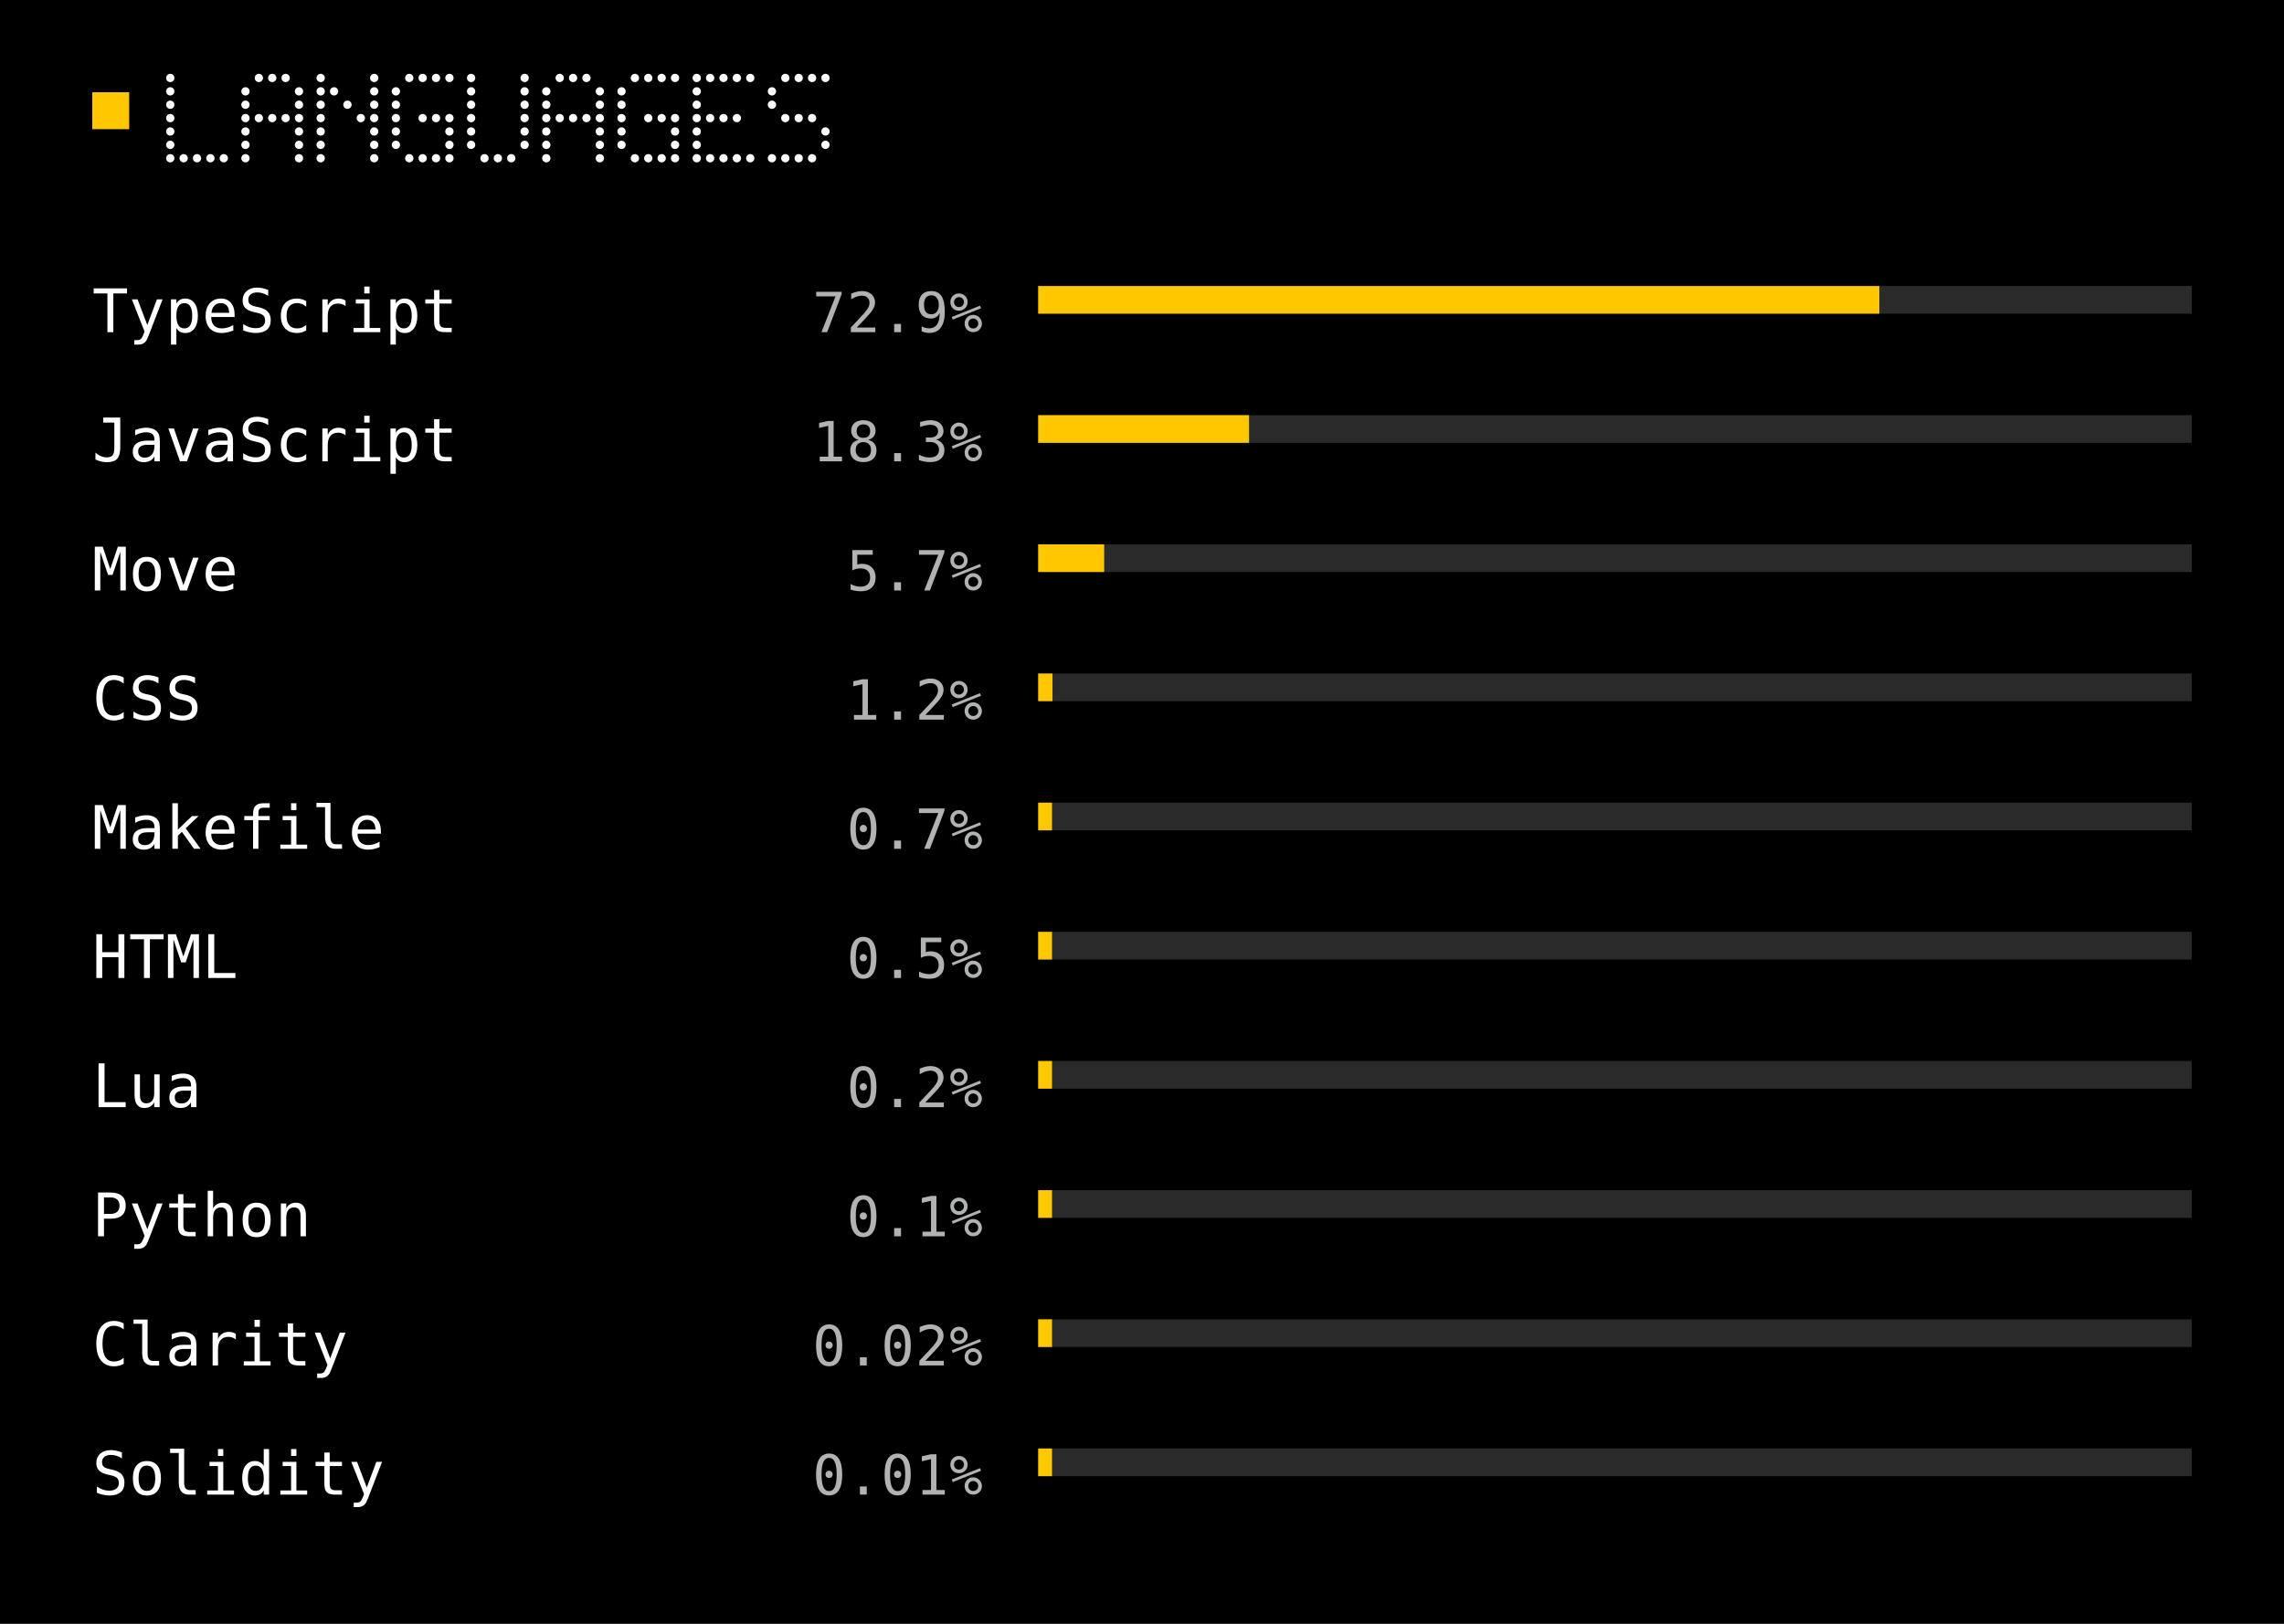
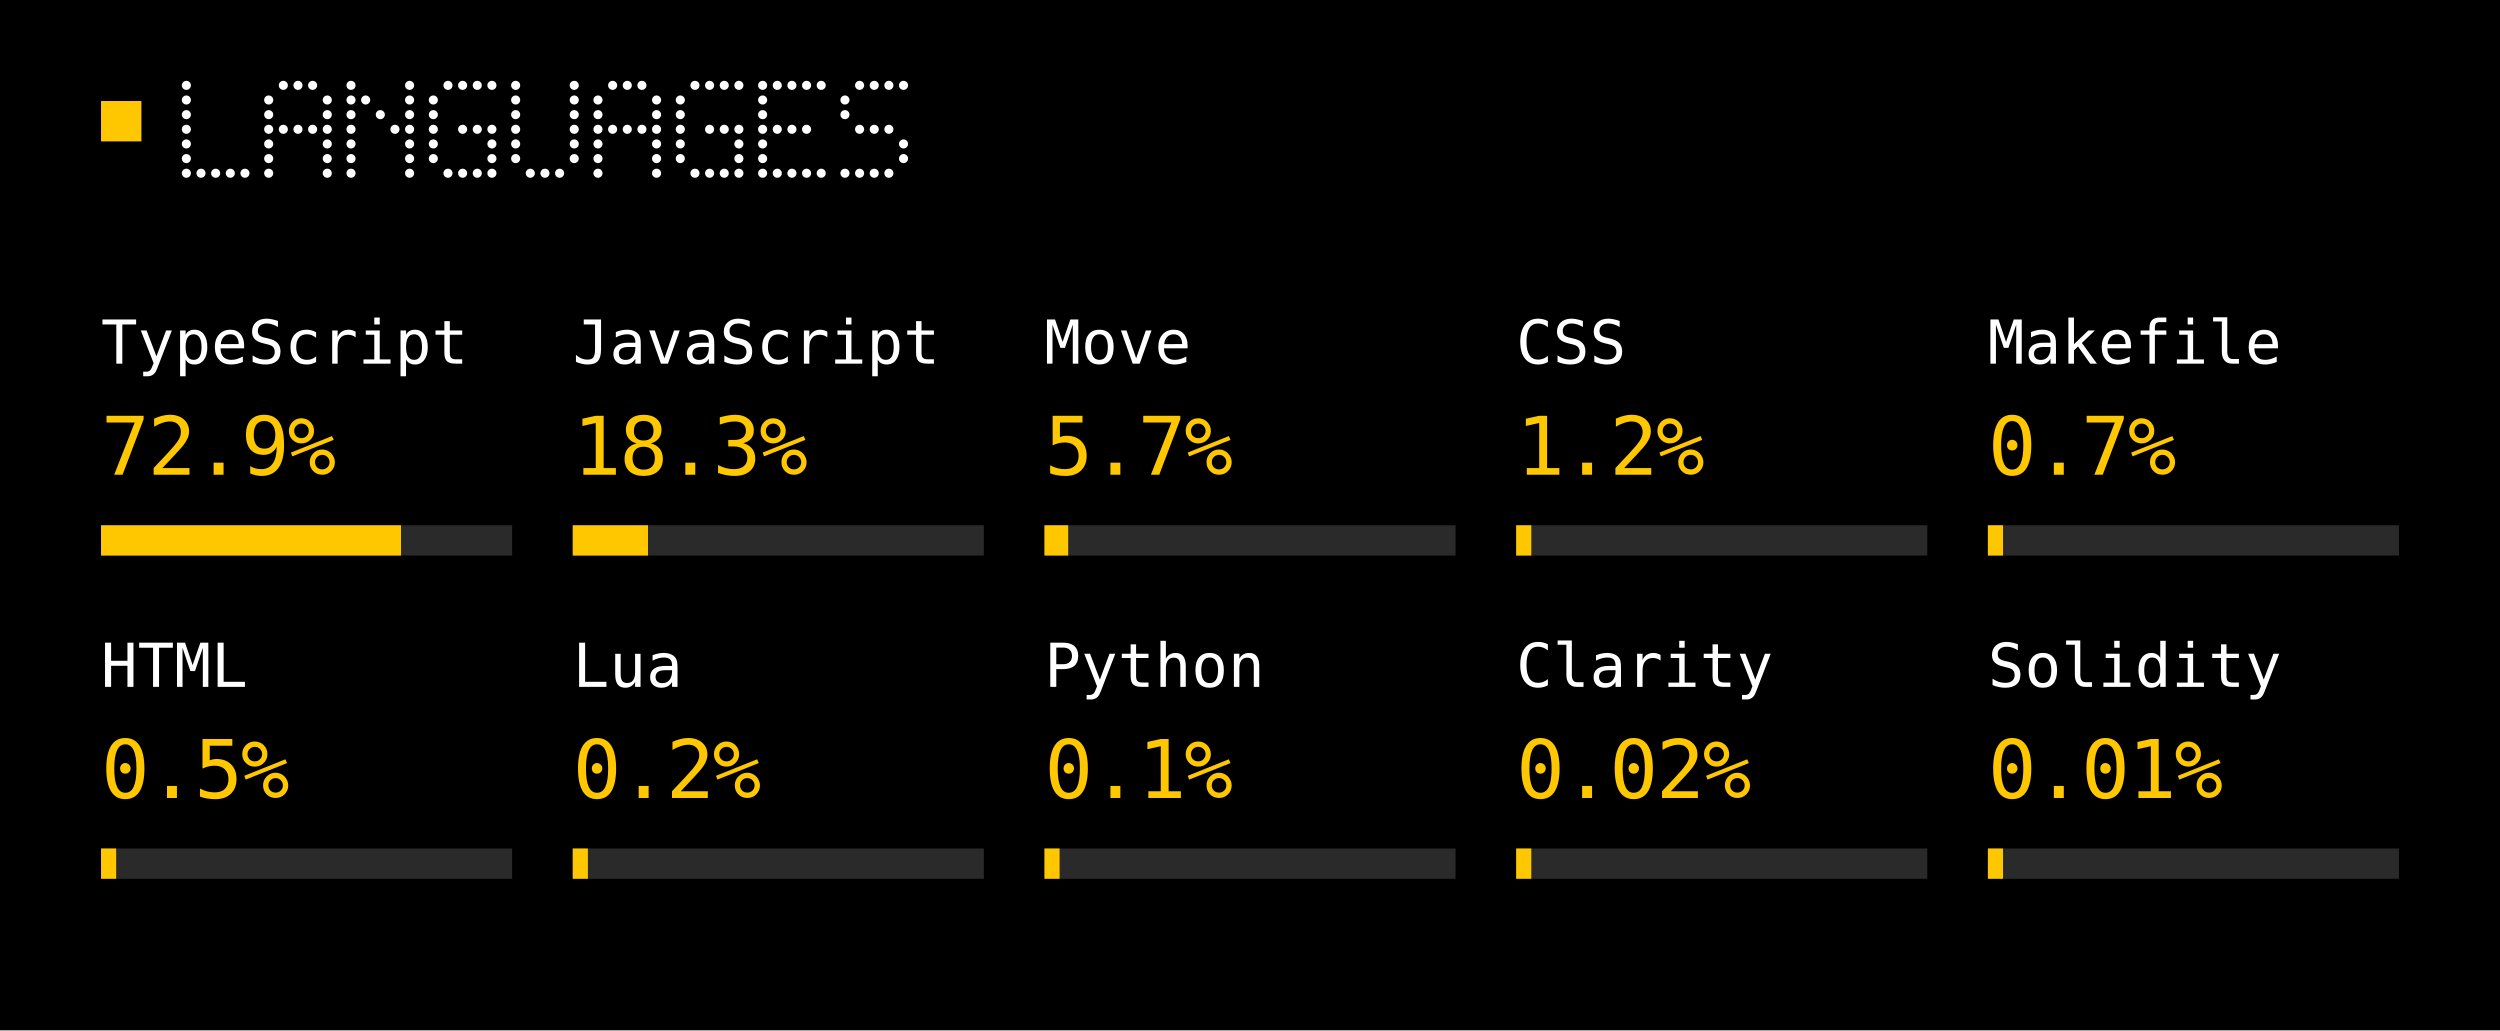
- <svg xmlns="http://www.w3.org/2000/svg" width="495" height="352" viewBox="0 0 495 352" role="img">
-   <rect width="495" height="352" fill="#000000" />
+ <svg xmlns="http://www.w3.org/2000/svg" width="495" height="204" viewBox="0 0 495 204" role="img">
+   <rect width="495" height="204" fill="#000000" />
  <rect x="20" y="20" width="8" height="8" fill="#FFC700" />
  <circle cx="36.9" cy="16.9" r="0.90" fill="#FFFFFF" />
  <circle cx="36.9" cy="19.8" r="0.90" fill="#FFFFFF" />
  <circle cx="36.9" cy="22.7" r="0.90" fill="#FFFFFF" />
  <circle cx="36.9" cy="25.6" r="0.90" fill="#FFFFFF" />
  <circle cx="36.9" cy="28.5" r="0.90" fill="#FFFFFF" />
  <circle cx="36.9" cy="31.4" r="0.90" fill="#FFFFFF" />
  <circle cx="36.9" cy="34.3" r="0.90" fill="#FFFFFF" />
  <circle cx="39.8" cy="34.3" r="0.90" fill="#FFFFFF" />
  <circle cx="42.7" cy="34.3" r="0.90" fill="#FFFFFF" />
  <circle cx="45.6" cy="34.3" r="0.90" fill="#FFFFFF" />
  <circle cx="48.5" cy="34.3" r="0.90" fill="#FFFFFF" />
  <circle cx="56.1" cy="16.9" r="0.90" fill="#FFFFFF" />
  <circle cx="59.0" cy="16.9" r="0.90" fill="#FFFFFF" />
  <circle cx="61.9" cy="16.9" r="0.90" fill="#FFFFFF" />
  <circle cx="53.2" cy="19.8" r="0.90" fill="#FFFFFF" />
  <circle cx="64.8" cy="19.8" r="0.90" fill="#FFFFFF" />
  <circle cx="53.2" cy="22.7" r="0.90" fill="#FFFFFF" />
  <circle cx="64.8" cy="22.7" r="0.90" fill="#FFFFFF" />
  <circle cx="53.2" cy="25.6" r="0.90" fill="#FFFFFF" />
  <circle cx="56.1" cy="25.6" r="0.90" fill="#FFFFFF" />
  <circle cx="59.0" cy="25.6" r="0.90" fill="#FFFFFF" />
  <circle cx="61.9" cy="25.6" r="0.90" fill="#FFFFFF" />
  <circle cx="64.8" cy="25.6" r="0.90" fill="#FFFFFF" />
  <circle cx="53.2" cy="28.5" r="0.90" fill="#FFFFFF" />
  <circle cx="64.8" cy="28.5" r="0.90" fill="#FFFFFF" />
  <circle cx="53.2" cy="31.4" r="0.90" fill="#FFFFFF" />
  <circle cx="64.8" cy="31.4" r="0.90" fill="#FFFFFF" />
  <circle cx="53.2" cy="34.3" r="0.90" fill="#FFFFFF" />
  <circle cx="64.8" cy="34.3" r="0.90" fill="#FFFFFF" />
  <circle cx="69.5" cy="16.9" r="0.90" fill="#FFFFFF" />
  <circle cx="81.1" cy="16.9" r="0.90" fill="#FFFFFF" />
  <circle cx="69.5" cy="19.8" r="0.90" fill="#FFFFFF" />
  <circle cx="72.4" cy="19.8" r="0.90" fill="#FFFFFF" />
  <circle cx="81.1" cy="19.8" r="0.90" fill="#FFFFFF" />
  <circle cx="69.5" cy="22.7" r="0.90" fill="#FFFFFF" />
  <circle cx="75.3" cy="22.7" r="0.90" fill="#FFFFFF" />
  <circle cx="81.1" cy="22.7" r="0.90" fill="#FFFFFF" />
  <circle cx="69.5" cy="25.6" r="0.90" fill="#FFFFFF" />
  <circle cx="78.2" cy="25.6" r="0.90" fill="#FFFFFF" />
  <circle cx="81.1" cy="25.6" r="0.90" fill="#FFFFFF" />
  <circle cx="69.5" cy="28.5" r="0.90" fill="#FFFFFF" />
  <circle cx="81.1" cy="28.5" r="0.90" fill="#FFFFFF" />
  <circle cx="69.5" cy="31.4" r="0.90" fill="#FFFFFF" />
  <circle cx="81.1" cy="31.4" r="0.90" fill="#FFFFFF" />
  <circle cx="69.5" cy="34.3" r="0.90" fill="#FFFFFF" />
  <circle cx="81.1" cy="34.3" r="0.90" fill="#FFFFFF" />
  <circle cx="88.7" cy="16.9" r="0.90" fill="#FFFFFF" />
  <circle cx="91.6" cy="16.9" r="0.90" fill="#FFFFFF" />
  <circle cx="94.5" cy="16.9" r="0.90" fill="#FFFFFF" />
  <circle cx="97.4" cy="16.9" r="0.90" fill="#FFFFFF" />
  <circle cx="85.8" cy="19.8" r="0.90" fill="#FFFFFF" />
  <circle cx="85.8" cy="22.7" r="0.90" fill="#FFFFFF" />
  <circle cx="85.8" cy="25.6" r="0.90" fill="#FFFFFF" />
  <circle cx="91.6" cy="25.6" r="0.90" fill="#FFFFFF" />
  <circle cx="94.5" cy="25.6" r="0.90" fill="#FFFFFF" />
  <circle cx="97.4" cy="25.6" r="0.90" fill="#FFFFFF" />
  <circle cx="85.8" cy="28.5" r="0.90" fill="#FFFFFF" />
  <circle cx="97.4" cy="28.5" r="0.90" fill="#FFFFFF" />
  <circle cx="85.8" cy="31.4" r="0.90" fill="#FFFFFF" />
  <circle cx="97.4" cy="31.4" r="0.90" fill="#FFFFFF" />
  <circle cx="88.7" cy="34.3" r="0.90" fill="#FFFFFF" />
  <circle cx="91.6" cy="34.3" r="0.90" fill="#FFFFFF" />
  <circle cx="94.5" cy="34.3" r="0.90" fill="#FFFFFF" />
  <circle cx="97.4" cy="34.3" r="0.90" fill="#FFFFFF" />
  <circle cx="102.1" cy="16.9" r="0.90" fill="#FFFFFF" />
  <circle cx="113.7" cy="16.9" r="0.90" fill="#FFFFFF" />
  <circle cx="102.1" cy="19.8" r="0.90" fill="#FFFFFF" />
  <circle cx="113.7" cy="19.8" r="0.90" fill="#FFFFFF" />
  <circle cx="102.1" cy="22.7" r="0.90" fill="#FFFFFF" />
  <circle cx="113.7" cy="22.7" r="0.90" fill="#FFFFFF" />
  <circle cx="102.1" cy="25.6" r="0.90" fill="#FFFFFF" />
  <circle cx="113.7" cy="25.6" r="0.90" fill="#FFFFFF" />
  <circle cx="102.1" cy="28.5" r="0.90" fill="#FFFFFF" />
  <circle cx="113.7" cy="28.5" r="0.90" fill="#FFFFFF" />
  <circle cx="102.1" cy="31.4" r="0.90" fill="#FFFFFF" />
  <circle cx="113.7" cy="31.4" r="0.90" fill="#FFFFFF" />
  <circle cx="105.0" cy="34.3" r="0.90" fill="#FFFFFF" />
  <circle cx="107.9" cy="34.3" r="0.90" fill="#FFFFFF" />
  <circle cx="110.8" cy="34.3" r="0.90" fill="#FFFFFF" />
  <circle cx="121.3" cy="16.9" r="0.90" fill="#FFFFFF" />
  <circle cx="124.2" cy="16.9" r="0.90" fill="#FFFFFF" />
  <circle cx="127.1" cy="16.9" r="0.90" fill="#FFFFFF" />
  <circle cx="118.4" cy="19.8" r="0.90" fill="#FFFFFF" />
  <circle cx="130.0" cy="19.8" r="0.90" fill="#FFFFFF" />
  <circle cx="118.4" cy="22.7" r="0.90" fill="#FFFFFF" />
  <circle cx="130.0" cy="22.7" r="0.90" fill="#FFFFFF" />
  <circle cx="118.4" cy="25.6" r="0.90" fill="#FFFFFF" />
  <circle cx="121.3" cy="25.6" r="0.90" fill="#FFFFFF" />
  <circle cx="124.2" cy="25.6" r="0.90" fill="#FFFFFF" />
  <circle cx="127.1" cy="25.6" r="0.90" fill="#FFFFFF" />
  <circle cx="130.0" cy="25.6" r="0.90" fill="#FFFFFF" />
  <circle cx="118.4" cy="28.5" r="0.90" fill="#FFFFFF" />
  <circle cx="130.0" cy="28.5" r="0.90" fill="#FFFFFF" />
  <circle cx="118.4" cy="31.4" r="0.90" fill="#FFFFFF" />
  <circle cx="130.0" cy="31.4" r="0.90" fill="#FFFFFF" />
  <circle cx="118.4" cy="34.3" r="0.90" fill="#FFFFFF" />
  <circle cx="130.0" cy="34.3" r="0.90" fill="#FFFFFF" />
  <circle cx="137.6" cy="16.9" r="0.90" fill="#FFFFFF" />
  <circle cx="140.5" cy="16.9" r="0.90" fill="#FFFFFF" />
  <circle cx="143.4" cy="16.9" r="0.90" fill="#FFFFFF" />
  <circle cx="146.3" cy="16.9" r="0.90" fill="#FFFFFF" />
  <circle cx="134.7" cy="19.8" r="0.90" fill="#FFFFFF" />
  <circle cx="134.7" cy="22.7" r="0.90" fill="#FFFFFF" />
  <circle cx="134.7" cy="25.6" r="0.90" fill="#FFFFFF" />
  <circle cx="140.5" cy="25.6" r="0.90" fill="#FFFFFF" />
  <circle cx="143.4" cy="25.6" r="0.90" fill="#FFFFFF" />
  <circle cx="146.3" cy="25.6" r="0.90" fill="#FFFFFF" />
  <circle cx="134.7" cy="28.5" r="0.90" fill="#FFFFFF" />
  <circle cx="146.3" cy="28.5" r="0.90" fill="#FFFFFF" />
  <circle cx="134.7" cy="31.4" r="0.90" fill="#FFFFFF" />
  <circle cx="146.3" cy="31.4" r="0.90" fill="#FFFFFF" />
  <circle cx="137.6" cy="34.3" r="0.90" fill="#FFFFFF" />
  <circle cx="140.5" cy="34.3" r="0.90" fill="#FFFFFF" />
  <circle cx="143.4" cy="34.3" r="0.90" fill="#FFFFFF" />
  <circle cx="146.3" cy="34.3" r="0.90" fill="#FFFFFF" />
  <circle cx="151.0" cy="16.9" r="0.90" fill="#FFFFFF" />
  <circle cx="153.9" cy="16.9" r="0.90" fill="#FFFFFF" />
  <circle cx="156.8" cy="16.9" r="0.90" fill="#FFFFFF" />
  <circle cx="159.7" cy="16.9" r="0.90" fill="#FFFFFF" />
  <circle cx="162.6" cy="16.9" r="0.90" fill="#FFFFFF" />
  <circle cx="151.0" cy="19.8" r="0.90" fill="#FFFFFF" />
  <circle cx="151.0" cy="22.7" r="0.90" fill="#FFFFFF" />
  <circle cx="151.0" cy="25.6" r="0.90" fill="#FFFFFF" />
  <circle cx="153.9" cy="25.6" r="0.90" fill="#FFFFFF" />
  <circle cx="156.8" cy="25.6" r="0.90" fill="#FFFFFF" />
  <circle cx="159.7" cy="25.6" r="0.90" fill="#FFFFFF" />
  <circle cx="151.0" cy="28.5" r="0.90" fill="#FFFFFF" />
  <circle cx="151.0" cy="31.4" r="0.90" fill="#FFFFFF" />
  <circle cx="151.0" cy="34.3" r="0.90" fill="#FFFFFF" />
  <circle cx="153.9" cy="34.3" r="0.90" fill="#FFFFFF" />
  <circle cx="156.8" cy="34.3" r="0.90" fill="#FFFFFF" />
  <circle cx="159.7" cy="34.3" r="0.90" fill="#FFFFFF" />
  <circle cx="162.6" cy="34.3" r="0.90" fill="#FFFFFF" />
  <circle cx="170.2" cy="16.9" r="0.90" fill="#FFFFFF" />
  <circle cx="173.1" cy="16.9" r="0.90" fill="#FFFFFF" />
  <circle cx="176.0" cy="16.9" r="0.90" fill="#FFFFFF" />
  <circle cx="178.9" cy="16.9" r="0.90" fill="#FFFFFF" />
  <circle cx="167.3" cy="19.8" r="0.90" fill="#FFFFFF" />
  <circle cx="167.3" cy="22.7" r="0.90" fill="#FFFFFF" />
  <circle cx="170.2" cy="25.6" r="0.90" fill="#FFFFFF" />
  <circle cx="173.1" cy="25.6" r="0.90" fill="#FFFFFF" />
  <circle cx="176.0" cy="25.6" r="0.90" fill="#FFFFFF" />
  <circle cx="178.9" cy="28.5" r="0.90" fill="#FFFFFF" />
  <circle cx="178.9" cy="31.4" r="0.90" fill="#FFFFFF" />
  <circle cx="167.3" cy="34.3" r="0.90" fill="#FFFFFF" />
  <circle cx="170.2" cy="34.3" r="0.90" fill="#FFFFFF" />
  <circle cx="173.1" cy="34.3" r="0.90" fill="#FFFFFF" />
  <circle cx="176.0" cy="34.3" r="0.90" fill="#FFFFFF" />
-   <text x="20" y="72" fill="#FFFFFF" text-anchor="start" font-family="ui-monospace, Geist Mono, monospace" font-size="13" letter-spacing="0.1" dominant-baseline="auto">TypeScript</text>
-   <text x="213" y="72" fill="#B1B3B3" text-anchor="end" font-family="ui-monospace, Geist Mono, monospace" font-size="12" letter-spacing="0.2" dominant-baseline="auto">72.9%</text>
-   <rect x="225" y="62" width="250" height="6" fill="#2A2A2A" />
-   <rect x="225" y="62" width="182.3" height="6" fill="#FFC700" />
-   <text x="20" y="100" fill="#FFFFFF" text-anchor="start" font-family="ui-monospace, Geist Mono, monospace" font-size="13" letter-spacing="0.1" dominant-baseline="auto">JavaScript</text>
-   <text x="213" y="100" fill="#B1B3B3" text-anchor="end" font-family="ui-monospace, Geist Mono, monospace" font-size="12" letter-spacing="0.2" dominant-baseline="auto">18.3%</text>
-   <rect x="225" y="90" width="250" height="6" fill="#2A2A2A" />
-   <rect x="225" y="90" width="45.7" height="6" fill="#FFC700" />
-   <text x="20" y="128" fill="#FFFFFF" text-anchor="start" font-family="ui-monospace, Geist Mono, monospace" font-size="13" letter-spacing="0.1" dominant-baseline="auto">Move</text>
-   <text x="213" y="128" fill="#B1B3B3" text-anchor="end" font-family="ui-monospace, Geist Mono, monospace" font-size="12" letter-spacing="0.2" dominant-baseline="auto">5.7%</text>
-   <rect x="225" y="118" width="250" height="6" fill="#2A2A2A" />
-   <rect x="225" y="118" width="14.3" height="6" fill="#FFC700" />
-   <text x="20" y="156" fill="#FFFFFF" text-anchor="start" font-family="ui-monospace, Geist Mono, monospace" font-size="13" letter-spacing="0.1" dominant-baseline="auto">CSS</text>
-   <text x="213" y="156" fill="#B1B3B3" text-anchor="end" font-family="ui-monospace, Geist Mono, monospace" font-size="12" letter-spacing="0.2" dominant-baseline="auto">1.2%</text>
-   <rect x="225" y="146" width="250" height="6" fill="#2A2A2A" />
-   <rect x="225" y="146" width="3.1" height="6" fill="#FFC700" />
-   <text x="20" y="184" fill="#FFFFFF" text-anchor="start" font-family="ui-monospace, Geist Mono, monospace" font-size="13" letter-spacing="0.1" dominant-baseline="auto">Makefile</text>
-   <text x="213" y="184" fill="#B1B3B3" text-anchor="end" font-family="ui-monospace, Geist Mono, monospace" font-size="12" letter-spacing="0.2" dominant-baseline="auto">0.7%</text>
-   <rect x="225" y="174" width="250" height="6" fill="#2A2A2A" />
-   <rect x="225" y="174" width="3.0" height="6" fill="#FFC700" />
-   <text x="20" y="212" fill="#FFFFFF" text-anchor="start" font-family="ui-monospace, Geist Mono, monospace" font-size="13" letter-spacing="0.1" dominant-baseline="auto">HTML</text>
-   <text x="213" y="212" fill="#B1B3B3" text-anchor="end" font-family="ui-monospace, Geist Mono, monospace" font-size="12" letter-spacing="0.2" dominant-baseline="auto">0.5%</text>
-   <rect x="225" y="202" width="250" height="6" fill="#2A2A2A" />
-   <rect x="225" y="202" width="3.0" height="6" fill="#FFC700" />
-   <text x="20" y="240" fill="#FFFFFF" text-anchor="start" font-family="ui-monospace, Geist Mono, monospace" font-size="13" letter-spacing="0.1" dominant-baseline="auto">Lua</text>
-   <text x="213" y="240" fill="#B1B3B3" text-anchor="end" font-family="ui-monospace, Geist Mono, monospace" font-size="12" letter-spacing="0.2" dominant-baseline="auto">0.2%</text>
-   <rect x="225" y="230" width="250" height="6" fill="#2A2A2A" />
-   <rect x="225" y="230" width="3.0" height="6" fill="#FFC700" />
-   <text x="20" y="268" fill="#FFFFFF" text-anchor="start" font-family="ui-monospace, Geist Mono, monospace" font-size="13" letter-spacing="0.1" dominant-baseline="auto">Python</text>
-   <text x="213" y="268" fill="#B1B3B3" text-anchor="end" font-family="ui-monospace, Geist Mono, monospace" font-size="12" letter-spacing="0.2" dominant-baseline="auto">0.1%</text>
-   <rect x="225" y="258" width="250" height="6" fill="#2A2A2A" />
-   <rect x="225" y="258" width="3.0" height="6" fill="#FFC700" />
-   <text x="20" y="296" fill="#FFFFFF" text-anchor="start" font-family="ui-monospace, Geist Mono, monospace" font-size="13" letter-spacing="0.1" dominant-baseline="auto">Clarity</text>
-   <text x="213" y="296" fill="#B1B3B3" text-anchor="end" font-family="ui-monospace, Geist Mono, monospace" font-size="12" letter-spacing="0.2" dominant-baseline="auto">0.02%</text>
-   <rect x="225" y="286" width="250" height="6" fill="#2A2A2A" />
-   <rect x="225" y="286" width="3.0" height="6" fill="#FFC700" />
-   <text x="20" y="324" fill="#FFFFFF" text-anchor="start" font-family="ui-monospace, Geist Mono, monospace" font-size="13" letter-spacing="0.1" dominant-baseline="auto">Solidity</text>
-   <text x="213" y="324" fill="#B1B3B3" text-anchor="end" font-family="ui-monospace, Geist Mono, monospace" font-size="12" letter-spacing="0.2" dominant-baseline="auto">0.01%</text>
-   <rect x="225" y="314" width="250" height="6" fill="#2A2A2A" />
-   <rect x="225" y="314" width="3.0" height="6" fill="#FFC700" />
+   <text x="20.0" y="72" fill="#FFFFFF" text-anchor="start" font-family="ui-monospace, Geist Mono, monospace" font-size="12" letter-spacing="0.05" dominant-baseline="auto">TypeScript</text>
+   <text x="20.0" y="94" fill="#FFC700" text-anchor="start" font-family="ui-monospace, Geist Mono, monospace" font-size="16" letter-spacing="-0.4" dominant-baseline="auto">72.9%</text>
+   <rect x="20.0" y="104" width="81.4" height="6" fill="#2A2A2A" />
+   <rect x="20.0" y="104" width="59.4" height="6" fill="#FFC700" />
+   <text x="113.4" y="72" fill="#FFFFFF" text-anchor="start" font-family="ui-monospace, Geist Mono, monospace" font-size="12" letter-spacing="0.05" dominant-baseline="auto">JavaScript</text>
+   <text x="113.4" y="94" fill="#FFC700" text-anchor="start" font-family="ui-monospace, Geist Mono, monospace" font-size="16" letter-spacing="-0.4" dominant-baseline="auto">18.3%</text>
+   <rect x="113.4" y="104" width="81.4" height="6" fill="#2A2A2A" />
+   <rect x="113.4" y="104" width="14.9" height="6" fill="#FFC700" />
+   <text x="206.8" y="72" fill="#FFFFFF" text-anchor="start" font-family="ui-monospace, Geist Mono, monospace" font-size="12" letter-spacing="0.05" dominant-baseline="auto">Move</text>
+   <text x="206.8" y="94" fill="#FFC700" text-anchor="start" font-family="ui-monospace, Geist Mono, monospace" font-size="16" letter-spacing="-0.4" dominant-baseline="auto">5.7%</text>
+   <rect x="206.8" y="104" width="81.4" height="6" fill="#2A2A2A" />
+   <rect x="206.8" y="104" width="4.7" height="6" fill="#FFC700" />
+   <text x="300.2" y="72" fill="#FFFFFF" text-anchor="start" font-family="ui-monospace, Geist Mono, monospace" font-size="12" letter-spacing="0.05" dominant-baseline="auto">CSS</text>
+   <text x="300.2" y="94" fill="#FFC700" text-anchor="start" font-family="ui-monospace, Geist Mono, monospace" font-size="16" letter-spacing="-0.4" dominant-baseline="auto">1.2%</text>
+   <rect x="300.2" y="104" width="81.4" height="6" fill="#2A2A2A" />
+   <rect x="300.2" y="104" width="3.0" height="6" fill="#FFC700" />
+   <text x="393.6" y="72" fill="#FFFFFF" text-anchor="start" font-family="ui-monospace, Geist Mono, monospace" font-size="12" letter-spacing="0.05" dominant-baseline="auto">Makefile</text>
+   <text x="393.6" y="94" fill="#FFC700" text-anchor="start" font-family="ui-monospace, Geist Mono, monospace" font-size="16" letter-spacing="-0.4" dominant-baseline="auto">0.7%</text>
+   <rect x="393.6" y="104" width="81.4" height="6" fill="#2A2A2A" />
+   <rect x="393.6" y="104" width="3.0" height="6" fill="#FFC700" />
+   <text x="20.0" y="136" fill="#FFFFFF" text-anchor="start" font-family="ui-monospace, Geist Mono, monospace" font-size="12" letter-spacing="0.05" dominant-baseline="auto">HTML</text>
+   <text x="20.0" y="158" fill="#FFC700" text-anchor="start" font-family="ui-monospace, Geist Mono, monospace" font-size="16" letter-spacing="-0.4" dominant-baseline="auto">0.5%</text>
+   <rect x="20.0" y="168" width="81.4" height="6" fill="#2A2A2A" />
+   <rect x="20.0" y="168" width="3.0" height="6" fill="#FFC700" />
+   <text x="113.4" y="136" fill="#FFFFFF" text-anchor="start" font-family="ui-monospace, Geist Mono, monospace" font-size="12" letter-spacing="0.05" dominant-baseline="auto">Lua</text>
+   <text x="113.4" y="158" fill="#FFC700" text-anchor="start" font-family="ui-monospace, Geist Mono, monospace" font-size="16" letter-spacing="-0.4" dominant-baseline="auto">0.2%</text>
+   <rect x="113.4" y="168" width="81.4" height="6" fill="#2A2A2A" />
+   <rect x="113.4" y="168" width="3.0" height="6" fill="#FFC700" />
+   <text x="206.8" y="136" fill="#FFFFFF" text-anchor="start" font-family="ui-monospace, Geist Mono, monospace" font-size="12" letter-spacing="0.05" dominant-baseline="auto">Python</text>
+   <text x="206.8" y="158" fill="#FFC700" text-anchor="start" font-family="ui-monospace, Geist Mono, monospace" font-size="16" letter-spacing="-0.4" dominant-baseline="auto">0.1%</text>
+   <rect x="206.8" y="168" width="81.4" height="6" fill="#2A2A2A" />
+   <rect x="206.8" y="168" width="3.0" height="6" fill="#FFC700" />
+   <text x="300.2" y="136" fill="#FFFFFF" text-anchor="start" font-family="ui-monospace, Geist Mono, monospace" font-size="12" letter-spacing="0.05" dominant-baseline="auto">Clarity</text>
+   <text x="300.2" y="158" fill="#FFC700" text-anchor="start" font-family="ui-monospace, Geist Mono, monospace" font-size="16" letter-spacing="-0.4" dominant-baseline="auto">0.02%</text>
+   <rect x="300.2" y="168" width="81.4" height="6" fill="#2A2A2A" />
+   <rect x="300.2" y="168" width="3.0" height="6" fill="#FFC700" />
+   <text x="393.6" y="136" fill="#FFFFFF" text-anchor="start" font-family="ui-monospace, Geist Mono, monospace" font-size="12" letter-spacing="0.05" dominant-baseline="auto">Solidity</text>
+   <text x="393.6" y="158" fill="#FFC700" text-anchor="start" font-family="ui-monospace, Geist Mono, monospace" font-size="16" letter-spacing="-0.4" dominant-baseline="auto">0.01%</text>
+   <rect x="393.6" y="168" width="81.4" height="6" fill="#2A2A2A" />
+   <rect x="393.6" y="168" width="3.0" height="6" fill="#FFC700" />
</svg>
